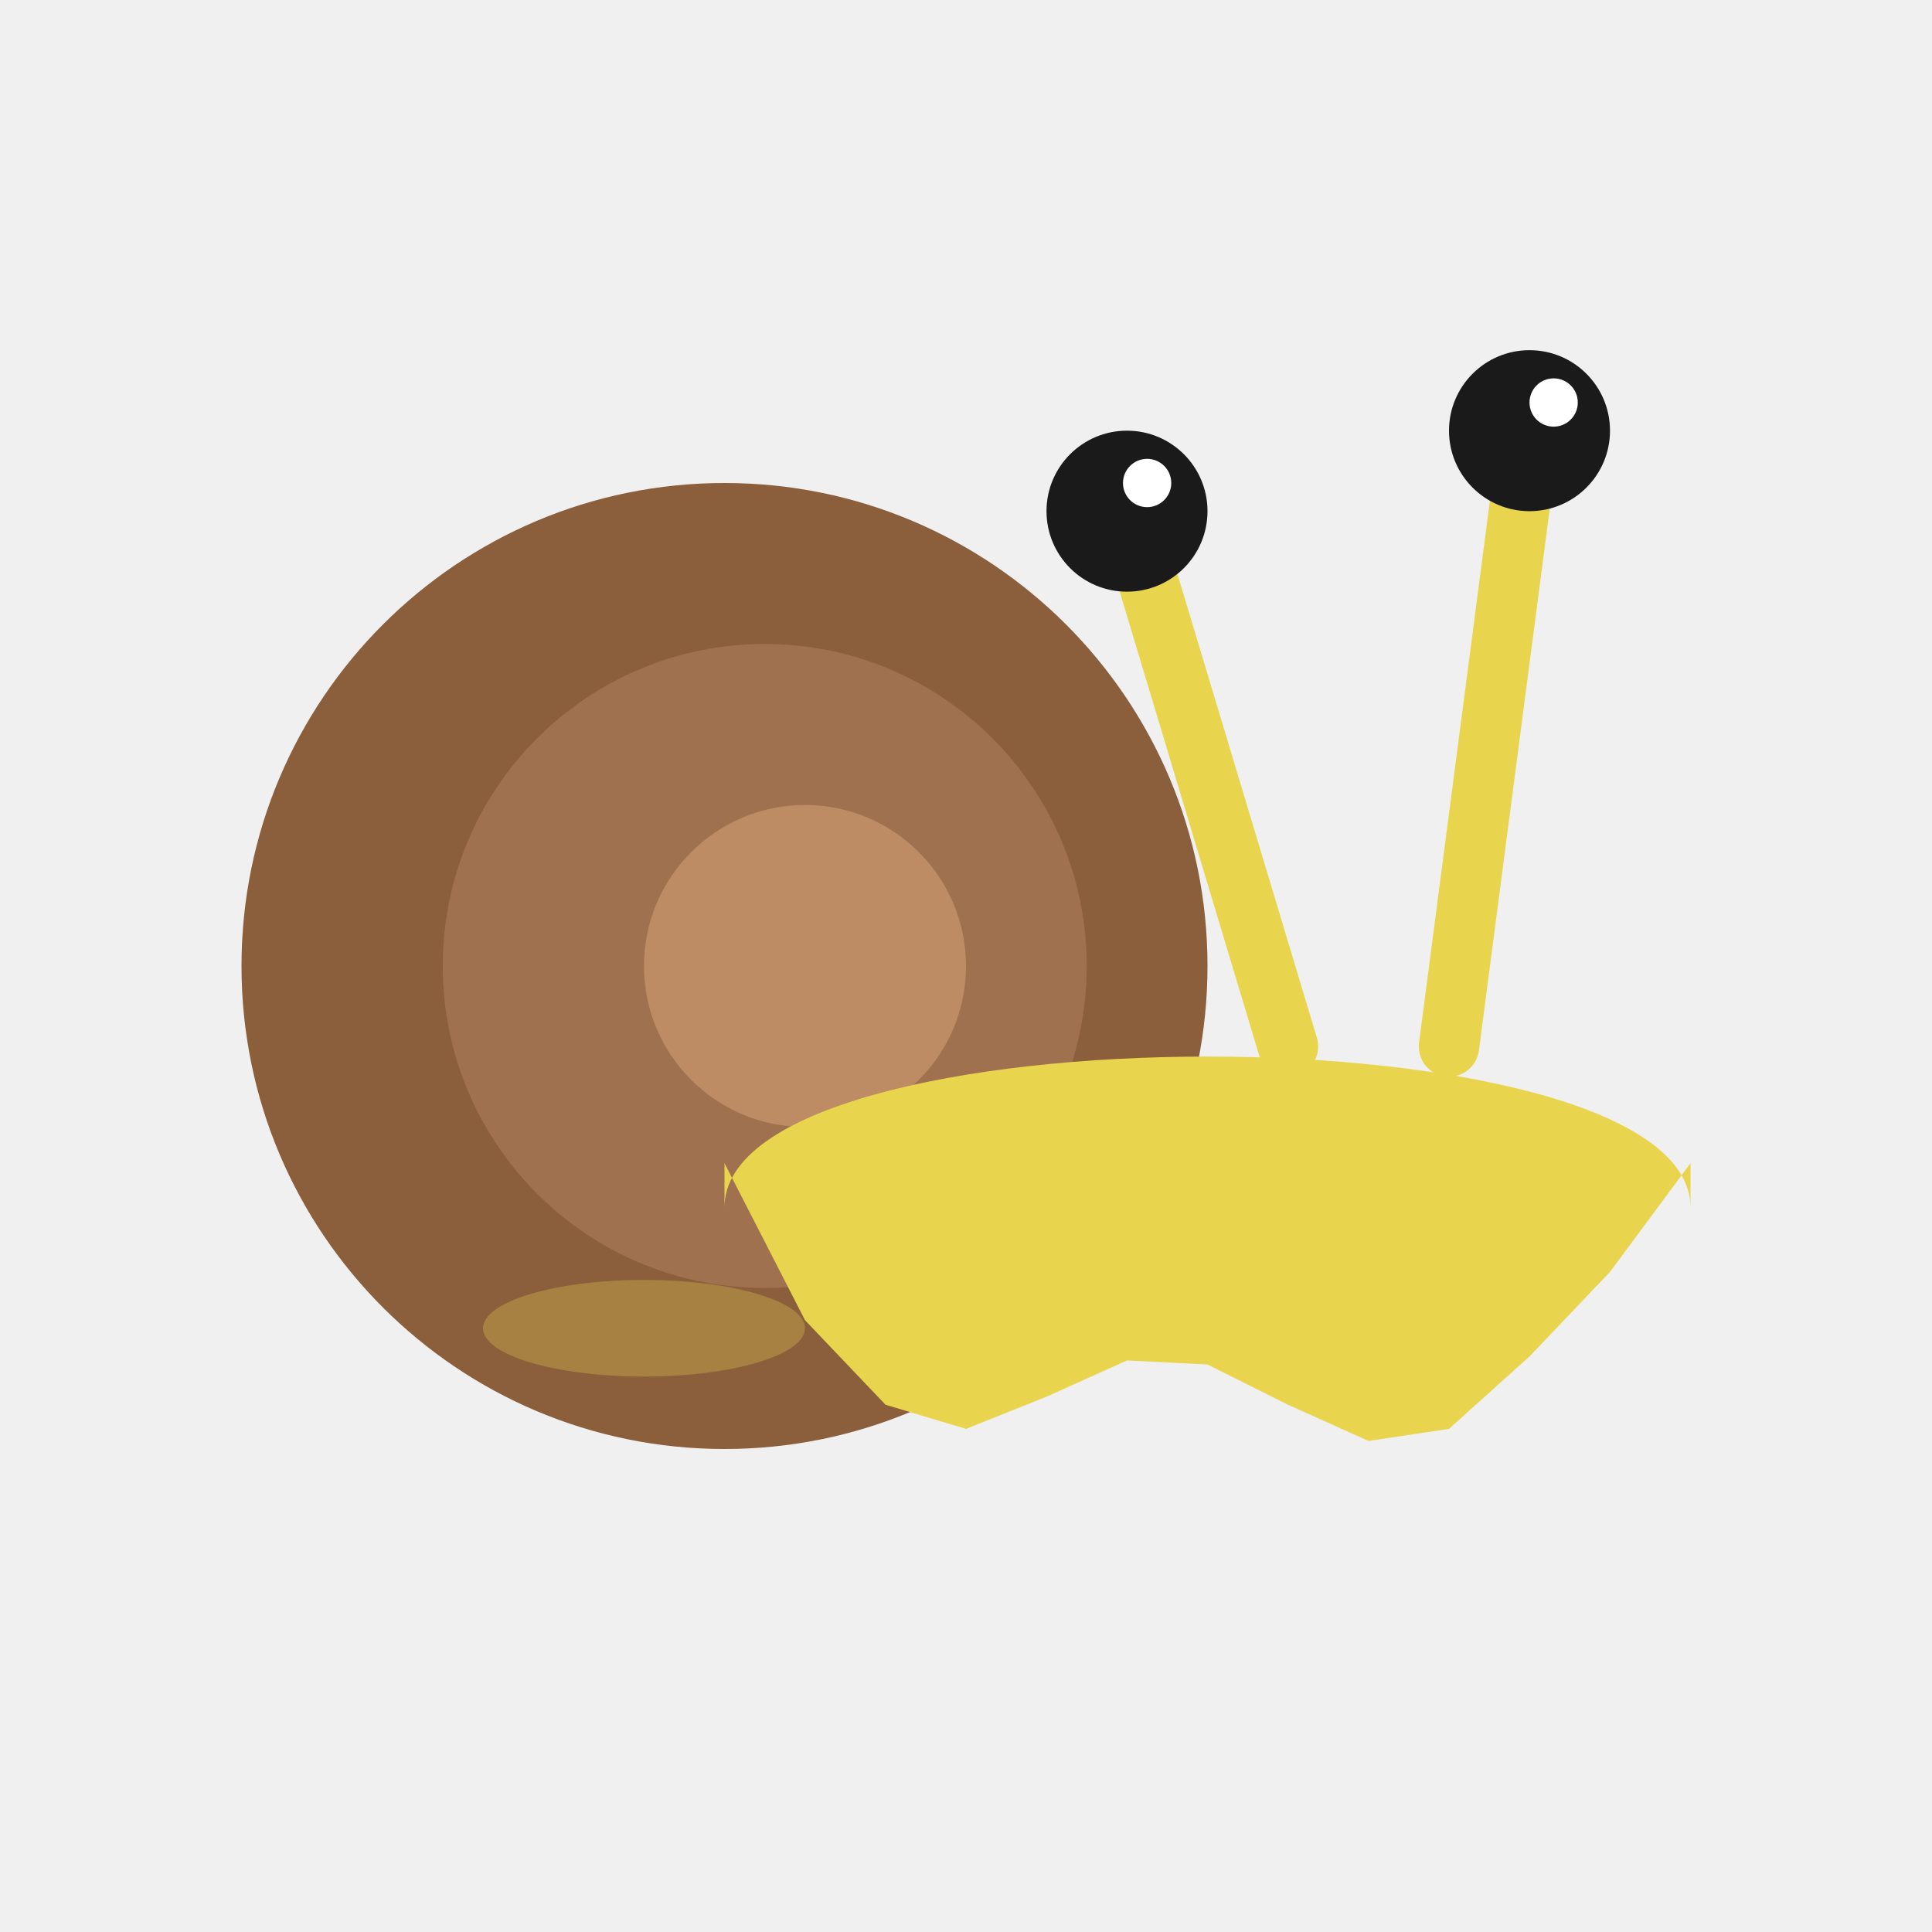
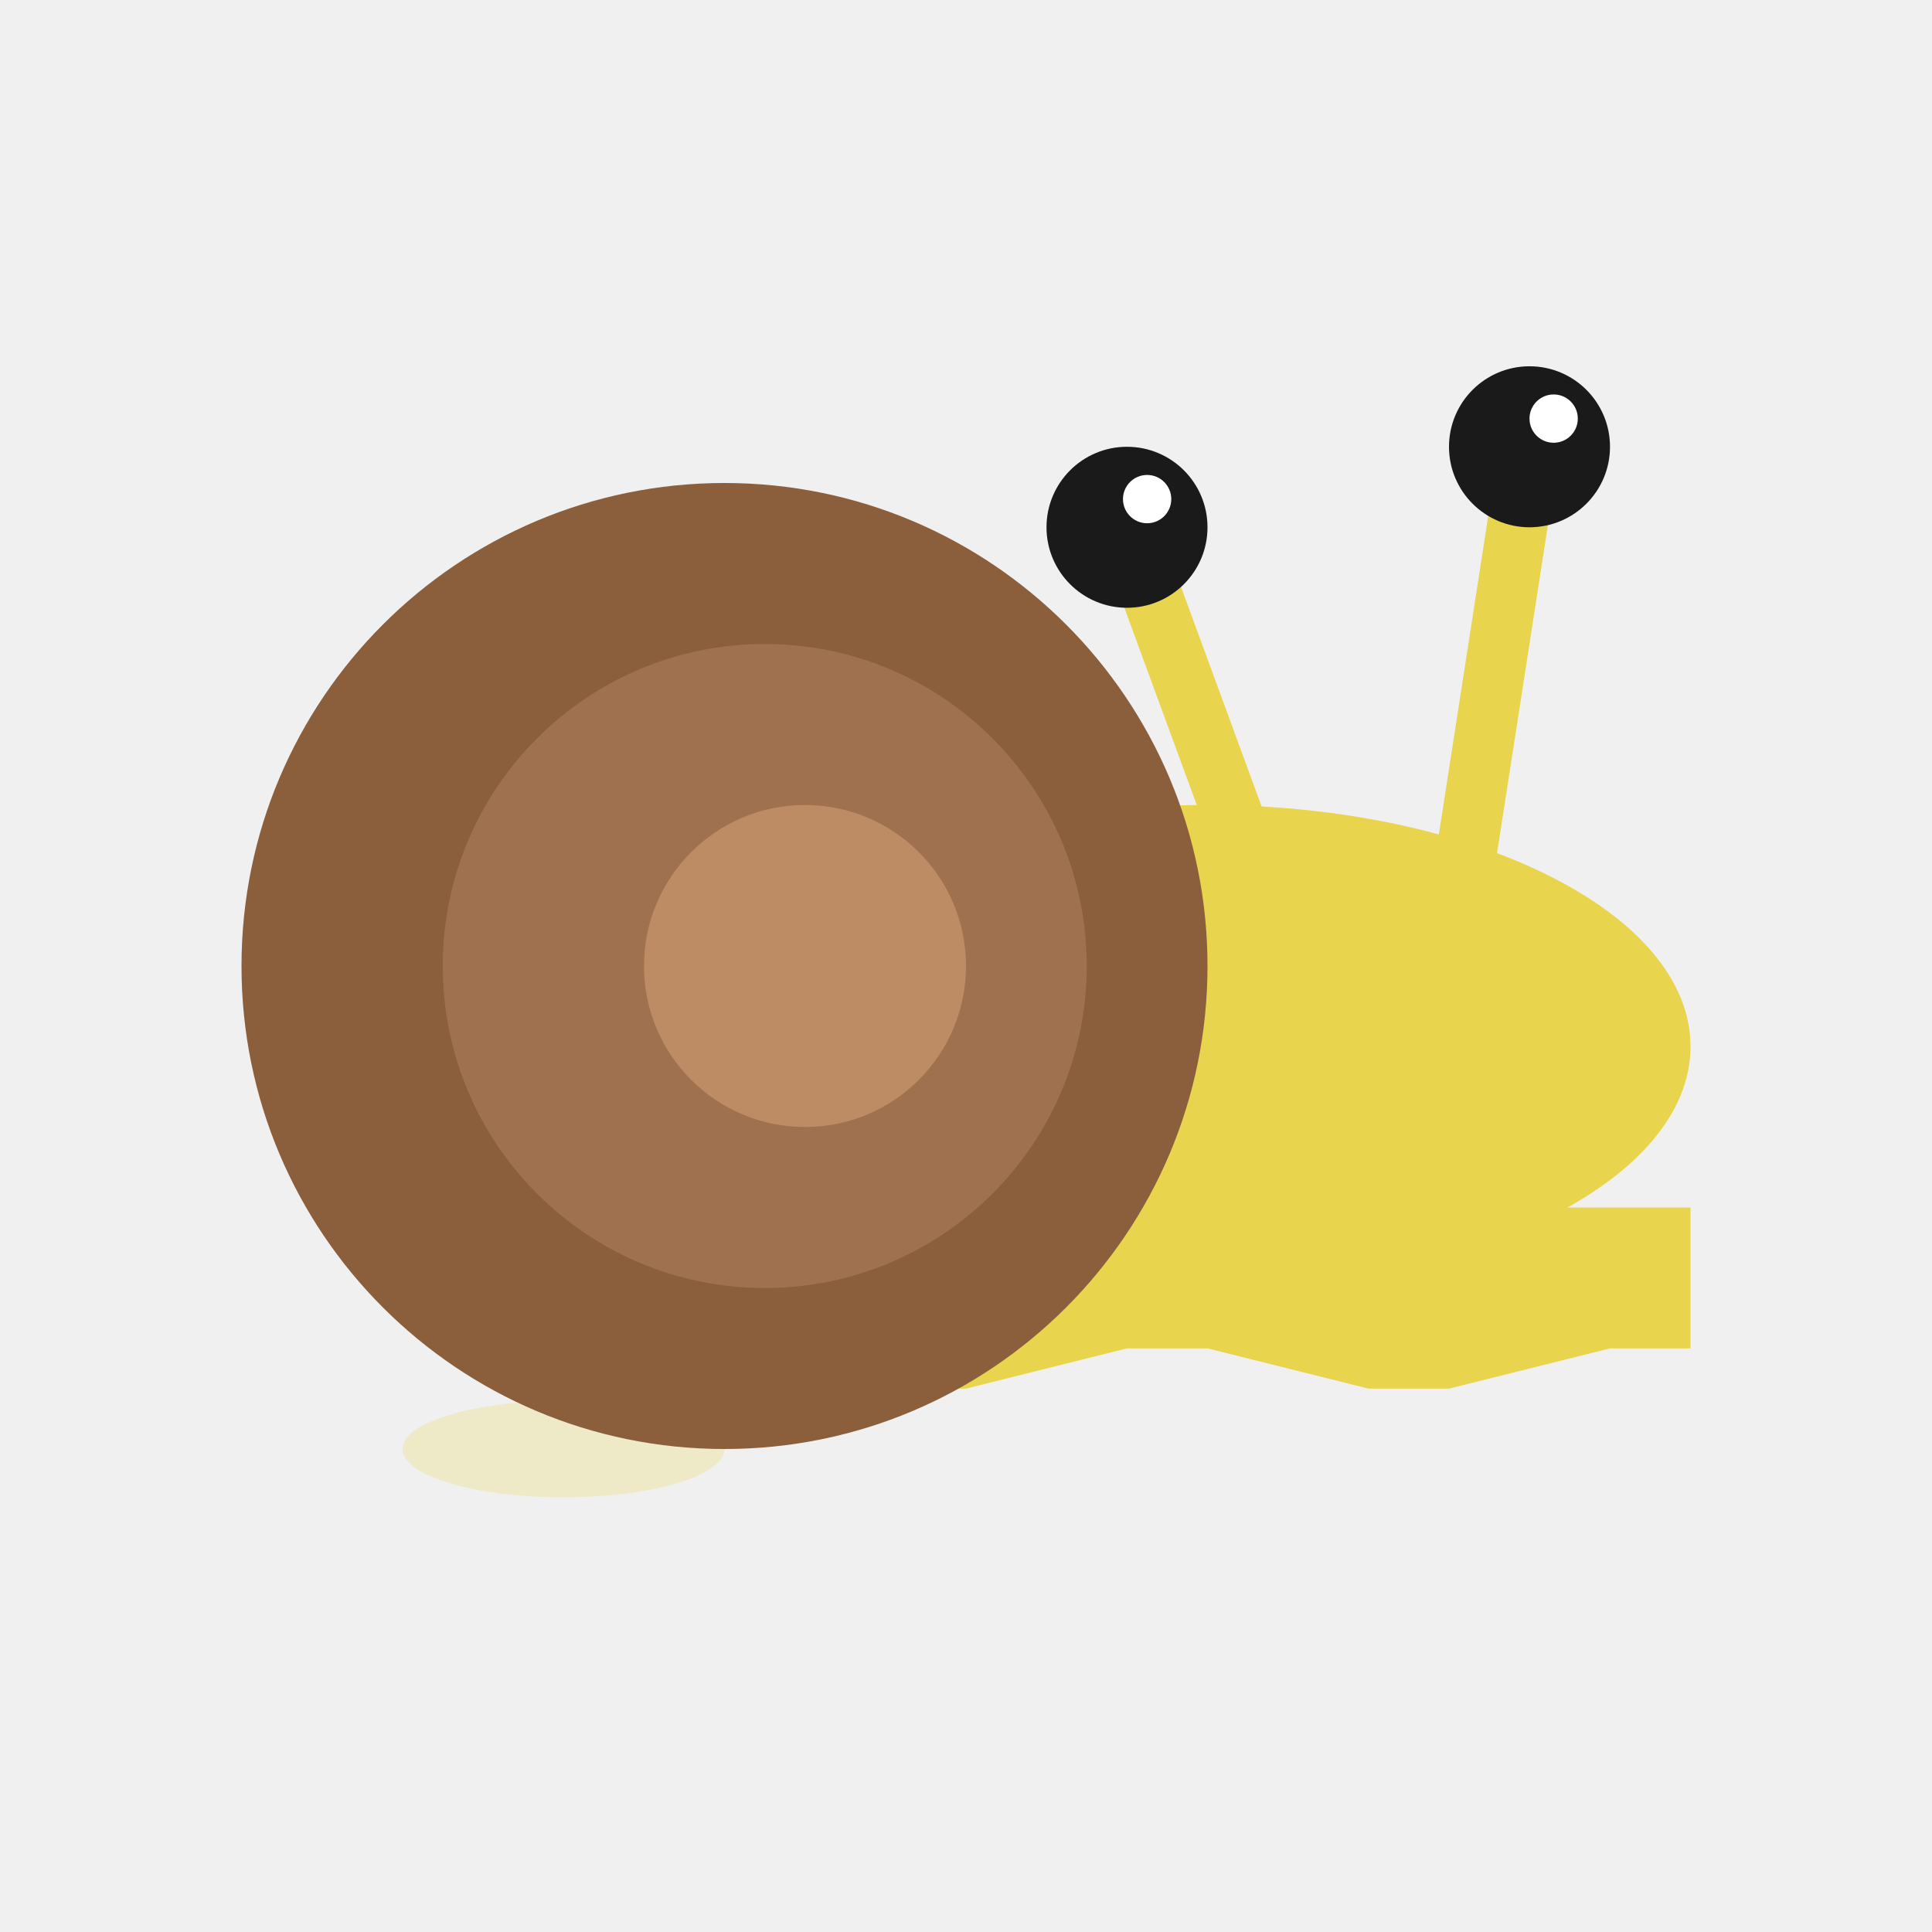
<svg xmlns="http://www.w3.org/2000/svg" viewBox="0 0 48 48" width="48" height="48">
+   <ellipse cx="30" cy="26" rx="12" ry="6" fill="#E8D44D" />
+   <path d="M 18 30 L 42 30 L 42.0 33.5 L 40.0 33.5 L 38.0 34.0 L 36.0 34.5 L 34.0 34.5 L 32.0 34.0 L 30.0 33.5 L 28.0 33.5 L 26.0 34.0 L 24.0 34.5 L 22.0 34.5 L 20.0 34.0 L 18.0 33.5 Z" fill="#E8D44D" />
+   <ellipse cx="14" cy="36" rx="4" ry="1.2" fill="#E8D44D" opacity="0.25" />
+   <line x1="32" y1="24" x2="28" y2="13.1" stroke="#E8D44D" stroke-width="1.5" stroke-linecap="round" />
+   <line x1="36" y1="24" x2="38" y2="11.1" stroke="#E8D44D" stroke-width="1.5" stroke-linecap="round" />
  <circle cx="18" cy="24" r="12" fill="#8B5E3C" />
  <circle cx="19" cy="24" r="8" fill="#A0714F" />
  <circle cx="20" cy="24" r="4" fill="#BD8C64" />
-   <path d="M 18 30 C 18 25 42 25 42 30 L 42.0 28.9 L 40.0 31.6 L 38.0 33.7 L 36.0 35.5 L 34.0 35.8 L 32.0 34.9 L 30.0 33.9 L 28.0 33.8 L 26.0 34.7 L 24.0 35.5 L 22.0 34.9 L 20.0 32.8 L 18.0 28.9 Z" fill="#E8D44D" />
-   <ellipse cx="16" cy="33" rx="4" ry="1.2" fill="#E8D44D" opacity="0.3" />
-   <line x1="32" y1="26" x2="28.0" y2="12.7" stroke="#E8D44D" stroke-width="1.5" stroke-linecap="round" />
-   <circle cx="28.0" cy="12.7" r="2" fill="#1a1a1a" />
-   <circle cx="28.5" cy="12.0" r="0.6" fill="white" />
-   <line x1="36" y1="26" x2="38.0" y2="10.7" stroke="#E8D44D" stroke-width="1.5" stroke-linecap="round" />
-   <circle cx="38.0" cy="10.7" r="2" fill="#1a1a1a" />
-   <circle cx="38.6" cy="10.0" r="0.6" fill="white" />
+   <circle cx="28.0" cy="13.1" r="2.0" fill="#1a1a1a" />
+   <circle cx="28.5" cy="12.4" r="0.6" fill="white" />
+   <circle cx="38.0" cy="11.1" r="2.0" fill="#1a1a1a" />
+   <circle cx="38.6" cy="10.4" r="0.6" fill="white" />
</svg>
